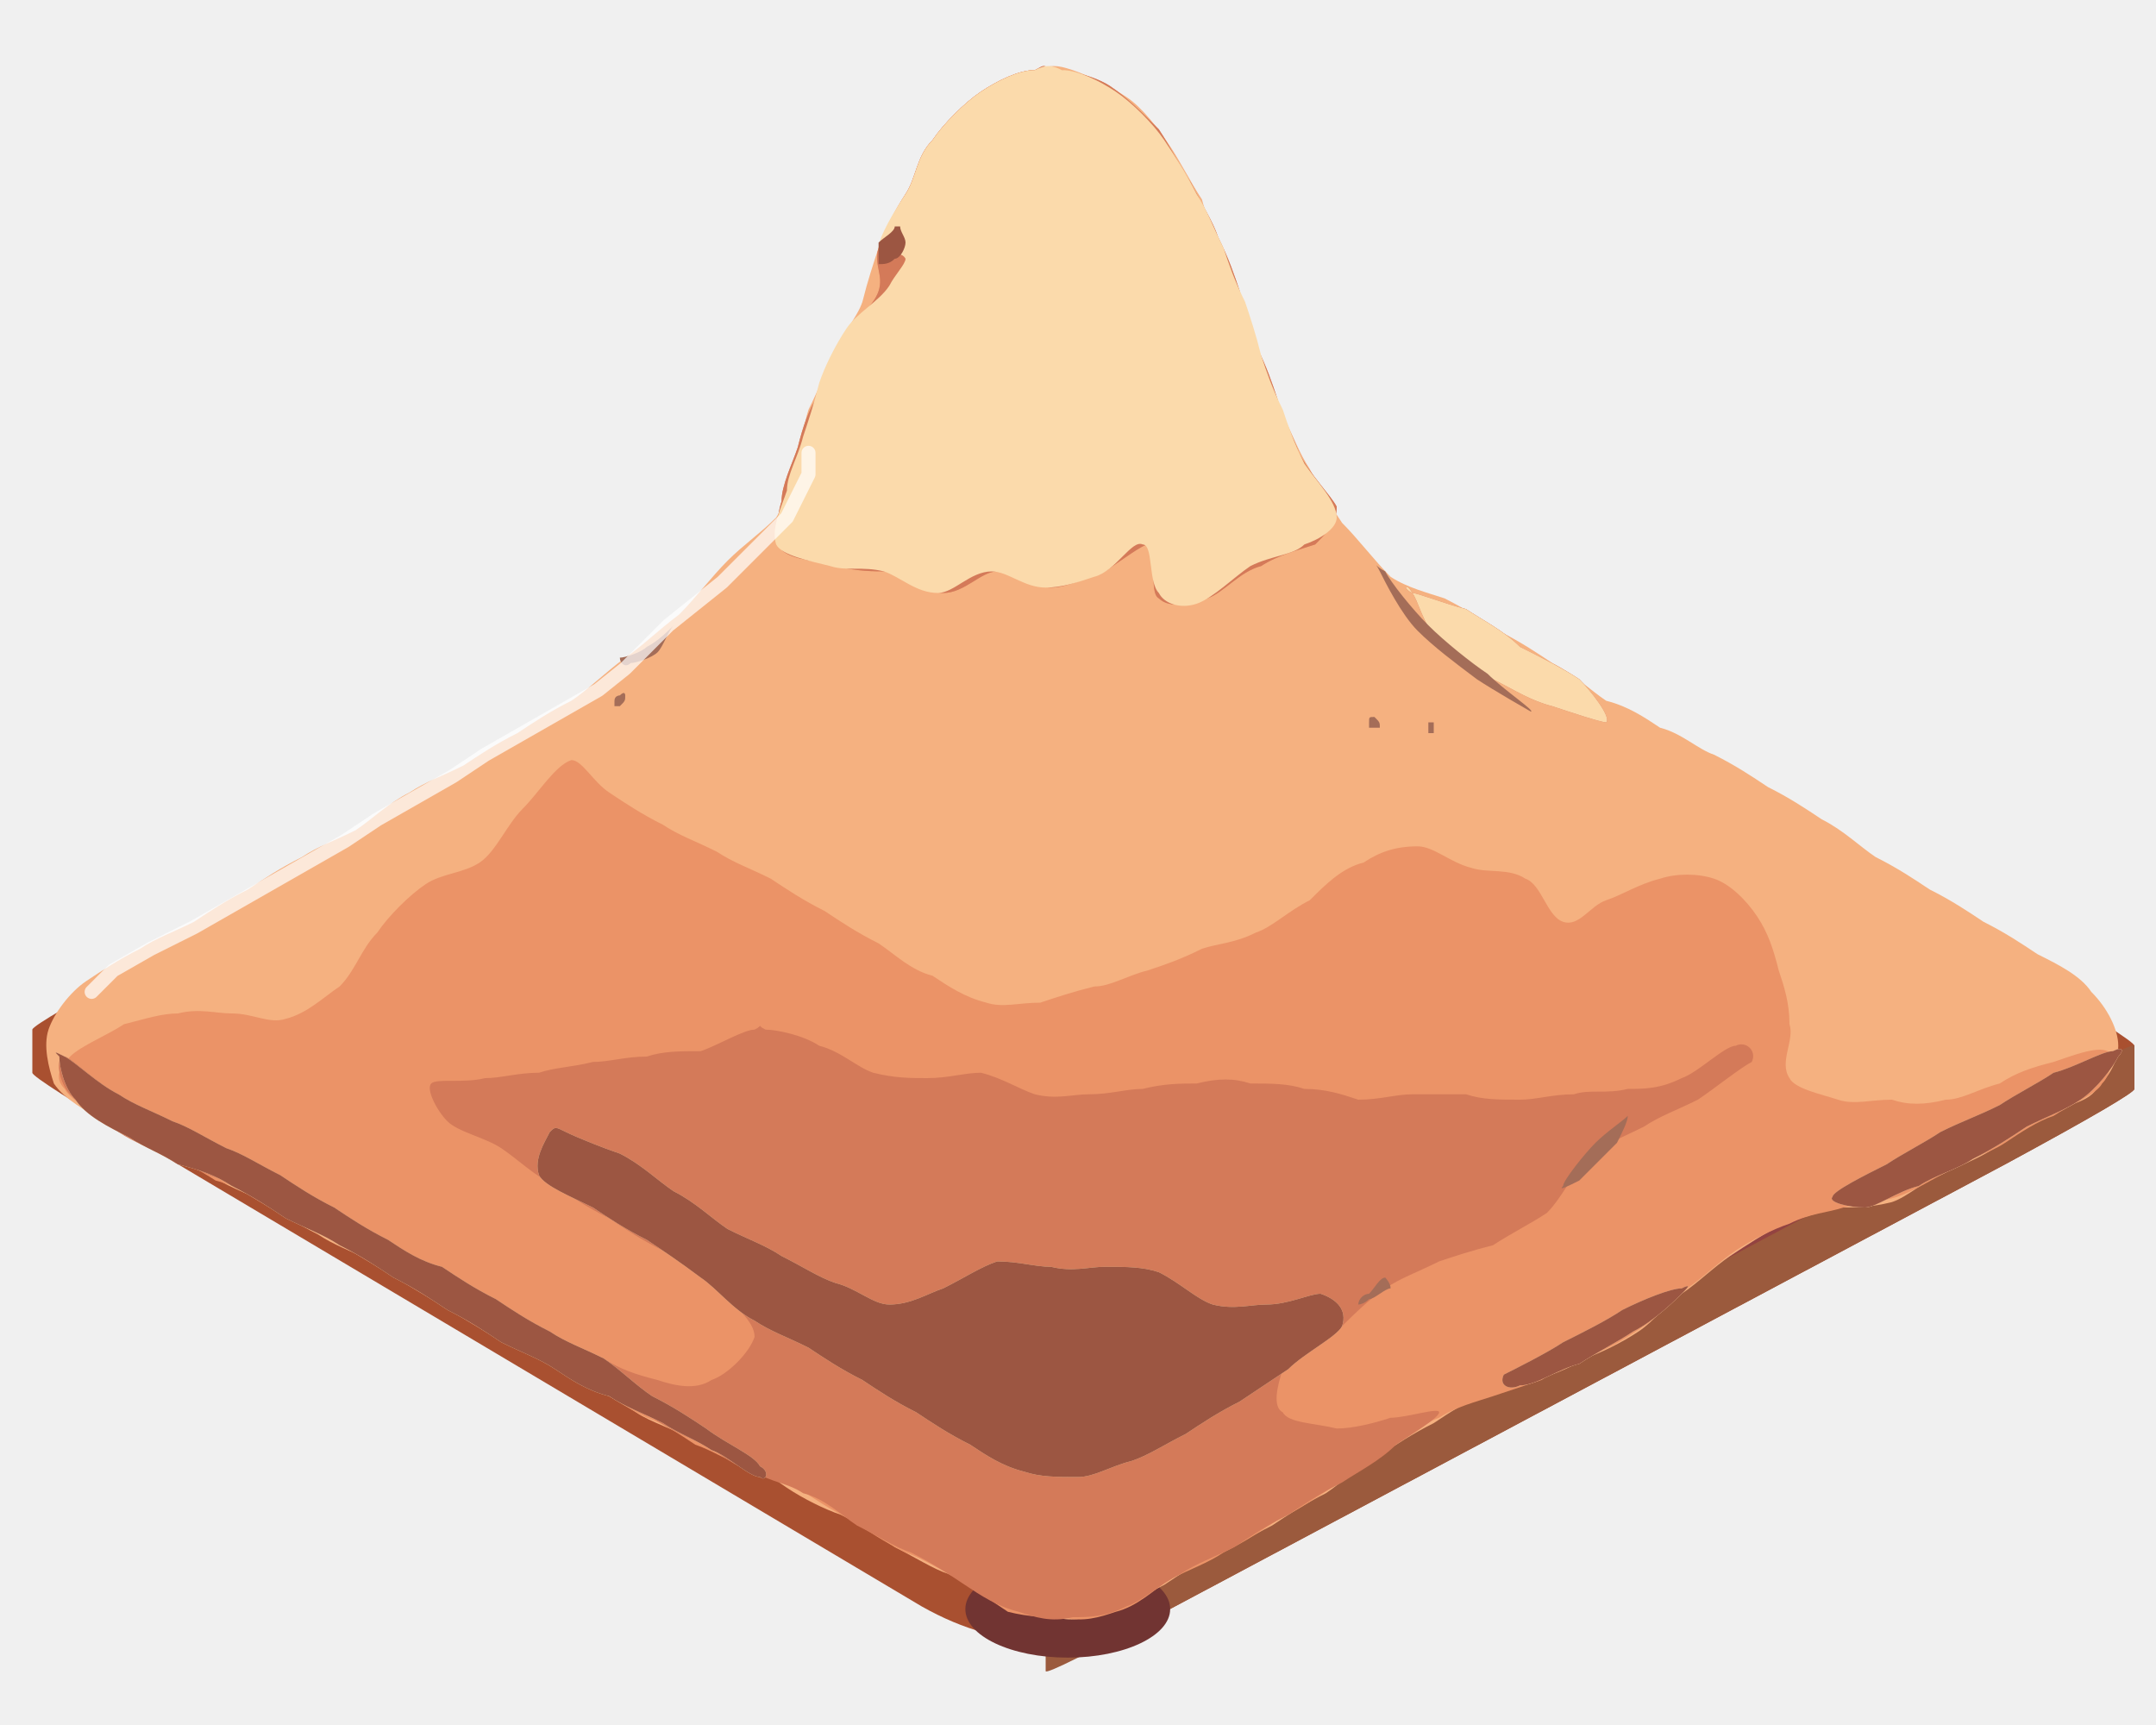
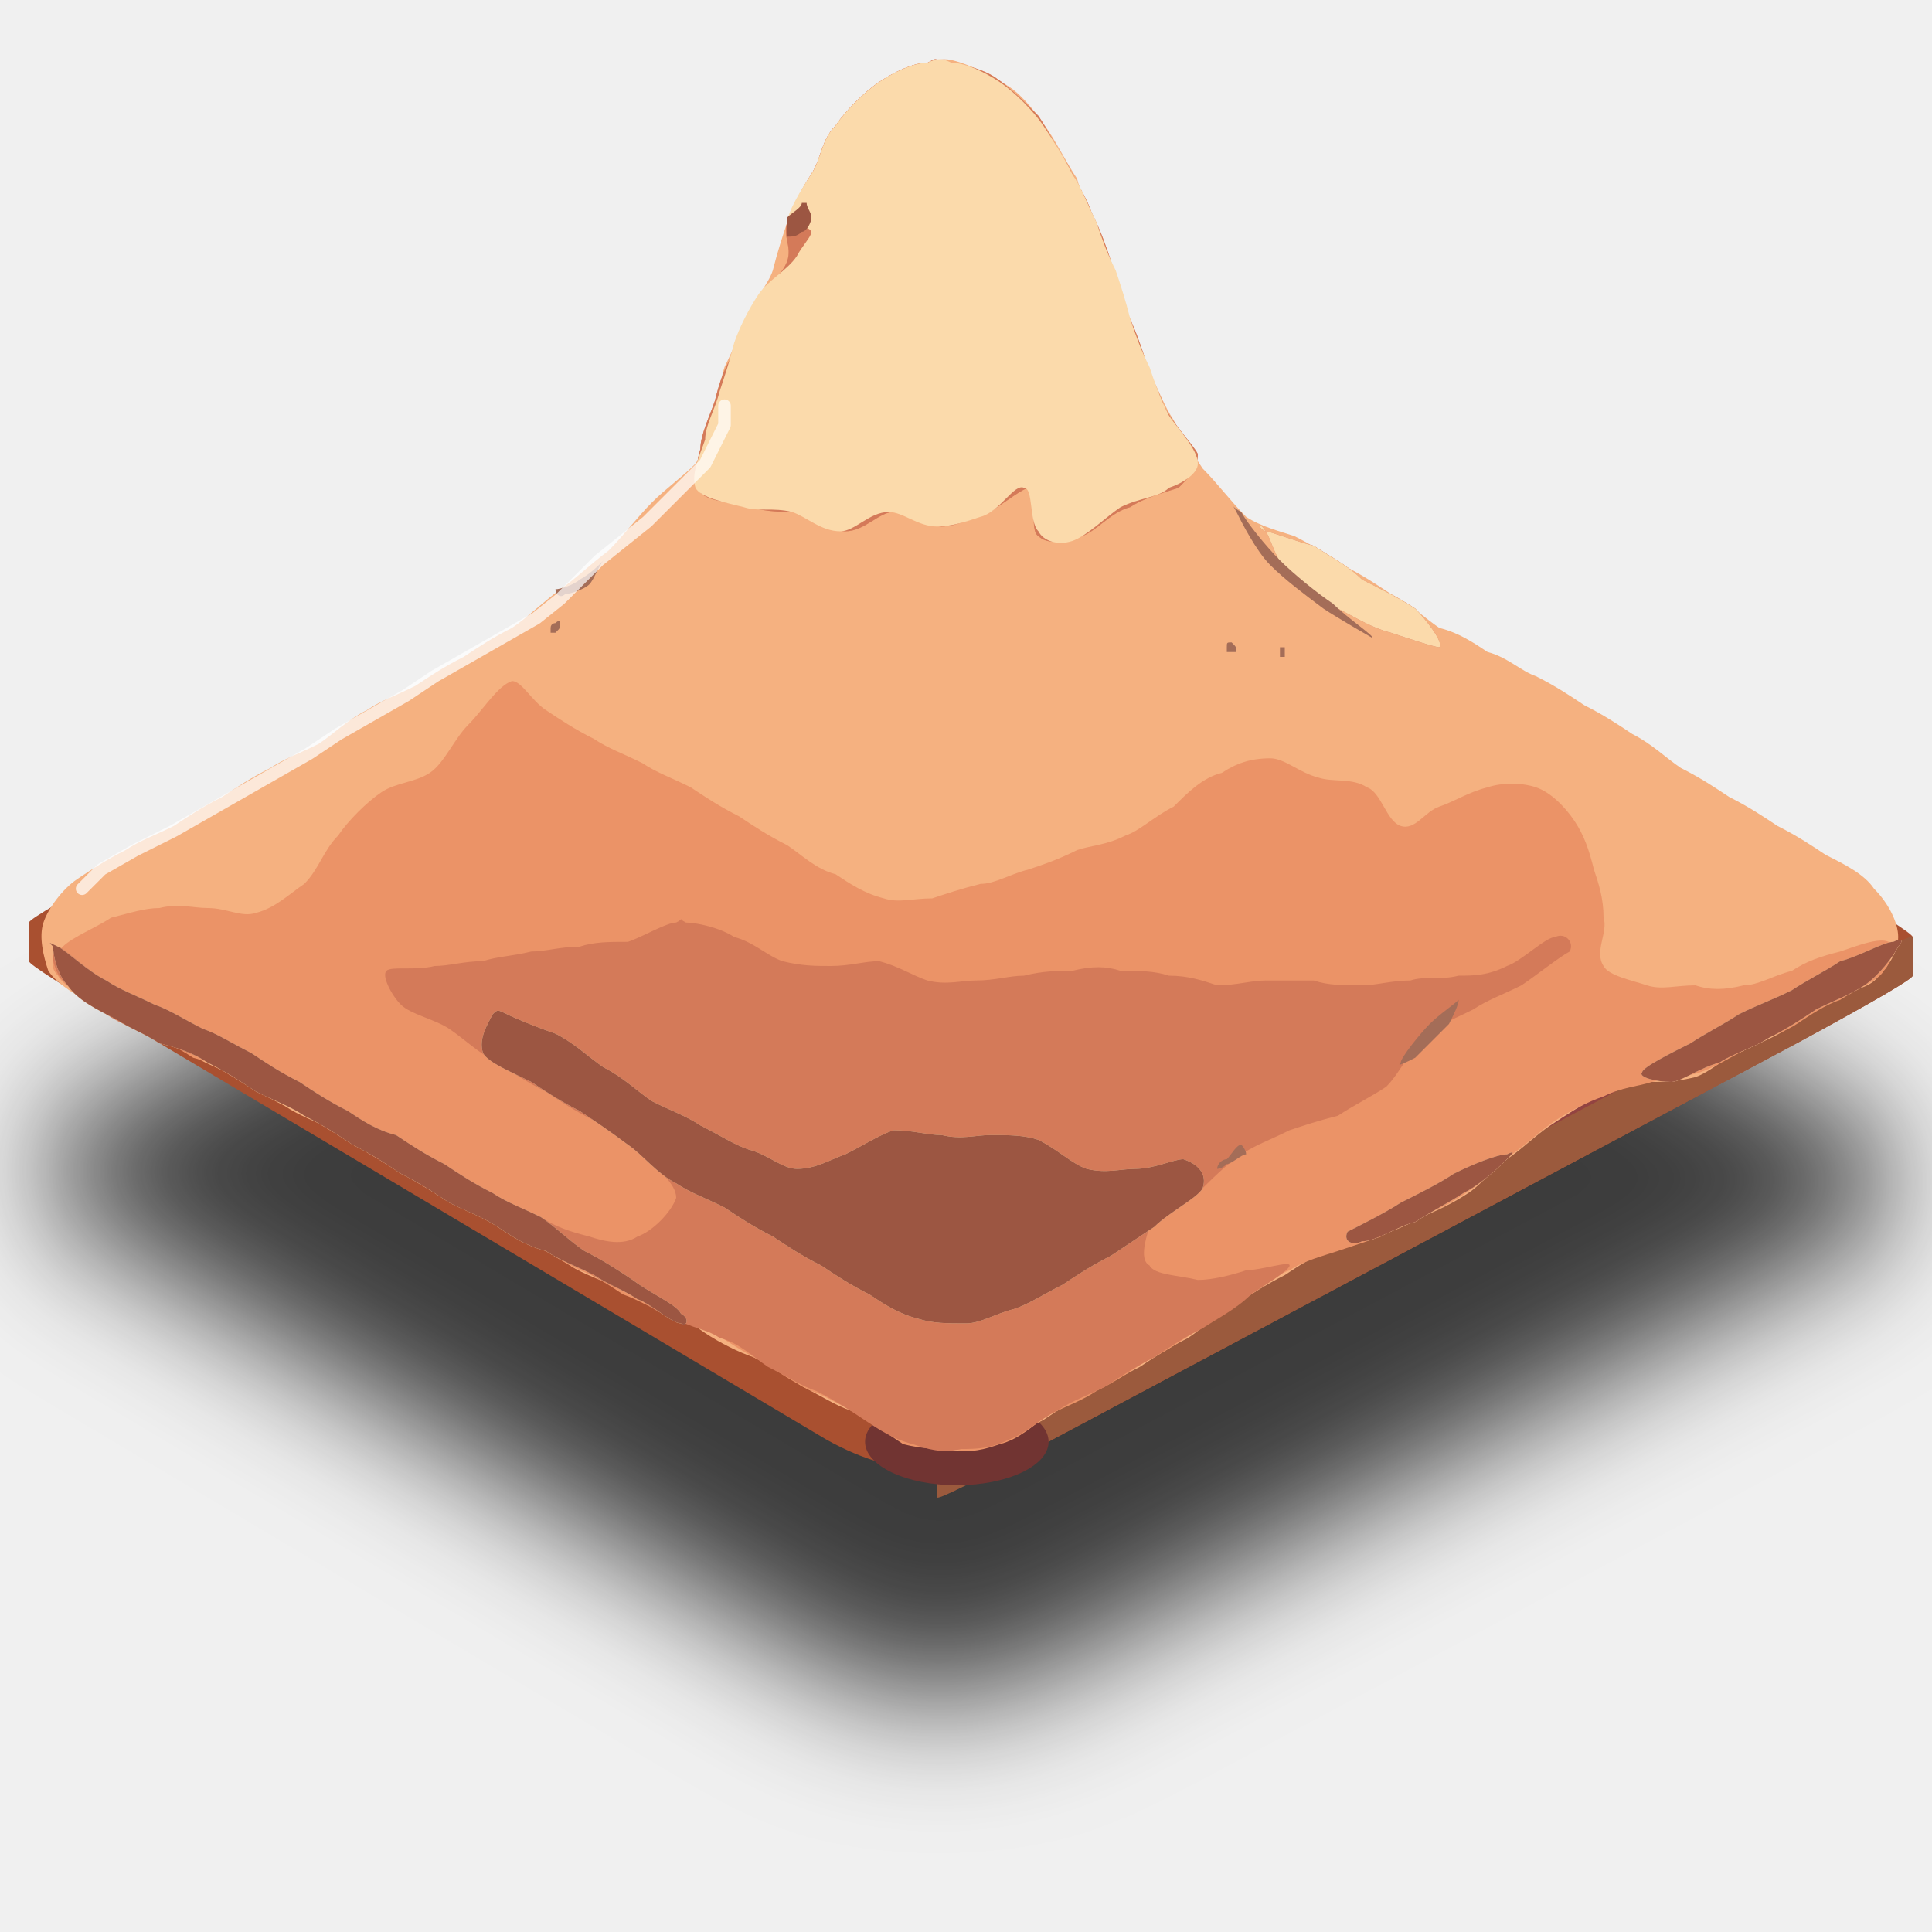
- <svg xmlns="http://www.w3.org/2000/svg" viewBox="0 0 400 320" width="400" height="320">
+ <svg xmlns="http://www.w3.org/2000/svg" viewBox="0 0 400 400" width="400" height="400">
  <defs>
+     <path id="mountain-orange-outline" d="M184 95Q208 82 231 95L374 180Q396 193 396 194L396 202Q396 203 372 216L218 298Q194 311 171 298L28 213Q6 200 6 199L6 191Q6 190 30 177Z" />
    <clipPath id="mountain-orange-top-clip">
      <path d="M184 95Q208 82 231 95L374 180Q396 193 372 206L218 288Q194 301 171 288L28 203Q6 190 30 177Z" />
    </clipPath>
+     <filter id="mountain-orange-shadow-blur" x="-20%" y="-40%" width="140%" height="180%">
+       <feGaussianBlur stdDeviation="14" />
+     </filter>
  </defs>
  <g id="mountain-orange">
+     <use id="mountain-orange-shadow" href="#mountain-orange-outline" fill="#000" opacity="0.75" transform="translate(0 47)" filter="url(#mountain-orange-shadow-blur)" />
    <g id="mountain-orange-tile">
-       <path fill="#a95030" d="M184 95Q208 82 231 95L374 180Q396 193 396 194L396 202Q396 203 372 216L218 298Q194 311 171 298L28 213Q6 200 6 199L6 191Q6 190 30 177Z" />
+       <use href="#mountain-orange-outline" fill="#a95030" />
      <path fill="#9b5a3d" d="M194 302Q194 301 218 288L372 206Q396 193 396 194L396 202Q396 203 372 216L218 298Q194 311 194 310Z" />
      <path fill="#924341" d="M184 95Q208 82 231 95L374 180Q396 193 372 206L218 288Q194 301 171 288L28 203Q6 190 30 177Z" />
      <path fill="#9f5957" d="M177 110Q205 95 231 111L341 176Q367 191 339 206L221 269Q193 284 167 268L57 203Q31 188 59 173Z" clip-path="url(#mountain-orange-top-clip)" />
    </g>
    <g id="mountain-orange-cone">
      <ellipse id="mountain-orange-contact" cx="198.1" cy="298.5" rx="19.0" ry="9.0" fill="#713432" />
      <path id="mountain-orange-tone-0" fill="#f5b180" d="M192 13c-3 0-7 2-10 4-3 2-7 6-9 9-3 3-3 7-5 10-2 4-4 7-5 10-1 3-2 6-3 10-1 3-4 6-5 10-2 3-3 6-5 10-1 3-1 6-3 10-1 3-1 7-3 10-3 3-6 5-9 8-3 3-6 7-9 10-4 3-7 6-10 8-4 3-7 6-10 8-4 2-7 4-10 6-4 2-7 4-10 6-4 2-7 3-10 5-4 2-7 5-10 7-4 2-7 3-10 5-4 2-7 4-10 6-4 2-7 4-10 6-4 2-7 3-10 5-4 2-7 4-10 6-3 2-6 6-7 9-1 3 0 7 1 10 2 3 6 5 9 7 4 2 7 3 10 5 3 2 6 3 10 5 3 2 6 3 10 5 3 2 6 4 10 6 3 2 6 3 10 5 3 2 6 4 10 6 3 2 6 4 10 6 3 2 6 4 10 5 3 2 6 4 9 6 4 1 7 3 10 5 3 2 7 3 10 5 3 1 6 2 9 4 4 1 6 3 9 5 3 2 7 4 10 5 4 2 7 4 10 6 4 2 7 4 10 5 4 2 7 4 10 6 3 1 6 2 10 2 3 1 6 0 10-1 3-1 6-3 10-5 3-2 6-4 10-6 3-1 6-3 10-5 3-2 6-4 10-6 3-2 6-5 10-7 3-2 6-4 10-6 3-2 6-4 9-5 3-1 7-2 10-3 3-1 6-2 9-4 3-1 7-3 10-5 3-2 5-5 8-7 3-2 6-5 9-7 3-2 6-4 10-6 3-1 6-2 10-3 3 0 6 0 10-1 3-1 6-4 9-5 4-2 7-3 10-5 3-2 6-4 9-6 3-2 8-2 10-5 2-2 4-5 4-8 0-3-2-7-5-10-2-3-6-5-10-7-3-2-6-4-10-6-3-2-6-4-10-6-3-2-6-4-10-6-3-2-6-5-10-7-3-2-6-4-10-6-3-2-6-4-10-6-3-1-6-4-10-5-3-2-6-4-10-5-3-2-6-5-10-7-3-2-6-4-10-6-3-2-6-4-10-6-3-1-7-2-10-4-3-3-6-7-9-10-2-3-4-6-6-10-2-3-3-6-5-10-1-3-2-6-4-10-1-3-2-6-3-10-1-3-2-6-4-10-1-3-3-6-4-10-2-3-4-7-6-10-2-3-5-7-8-9-3-2-7-4-10-5-3-1-4-1-7 0z" />
      <path id="mountain-orange-tone-1" fill="#eb9367" d="M106 141c-3 1-6 6-9 9-3 3-5 8-8 10-3 2-7 2-10 4-3 2-7 6-9 9-3 3-4 7-7 10-3 2-6 5-10 6-3 1-6-1-10-1-3 0-6-1-10 0-3 0-6 1-10 2-3 2-8 4-10 6-2 2-3 4-1 6 1 2 6 5 9 7 3 2 6 3 9 5 3 1 7 3 10 5 4 1 7 3 10 5 4 2 7 4 10 5 4 2 7 4 10 6 4 2 7 4 10 6 4 2 7 4 10 6 4 2 7 3 10 5 4 2 7 4 10 5 3 2 6 4 10 6 3 1 6 3 9 5 3 1 6 3 9 4 4 1 7 2 10 4 3 2 6 4 10 6 3 2 6 4 10 6 3 1 6 3 10 5 3 2 6 4 9 6 4 1 7 1 10 1 4 1 7 0 10-1 4-1 7-4 10-6 4-2 7-3 10-5 4-2 7-4 10-6 4-2 7-4 10-6 4-2 7-5 10-7 4-2 7-5 10-6 3-2 7-3 10-4 3-1 6-2 9-3 3-2 7-3 10-5 3-1 6-3 9-5 3-2 5-5 8-7 3-2 6-5 9-7 3-2 7-4 10-5 4-2 7-2 10-3 4-1 7-1 10-2 3-1 6-3 10-5 3-2 7-3 10-5 3-2 6-4 9-5 3-2 8-4 9-6 2-2 2-6 1-6-2-1-7 1-10 2-4 1-7 2-10 4-4 1-7 3-10 3-4 1-7 1-10 0-4 0-7 1-10 0-3-1-8-2-9-4-2-3 1-7 0-10 0-4-1-7-2-10-1-4-2-7-4-10-2-3-5-6-8-7-3-1-7-1-10 0-4 1-7 3-10 4-3 1-5 5-8 4-3-1-4-7-7-8-3-2-7-1-10-2-4-1-7-4-10-4-4 0-7 1-10 3-4 1-7 4-10 7-4 2-7 5-10 6-4 2-7 2-10 3-4 2-7 3-10 4-4 1-7 3-10 3-4 1-7 2-10 3-4 0-7 1-10 0-4-1-7-3-10-5-4-1-7-4-10-6-4-2-7-4-10-6-4-2-7-4-10-6-4-2-7-3-10-5-4-2-7-3-10-5-4-2-7-4-10-6-3-2-5-6-7-6zM262 110c1 1 2 6 5 9 2 3 7 5 10 7 4 2 7 4 11 5 3 1 9 3 10 3 1-1-3-6-5-8-3-2-7-4-11-6-3-3-7-5-10-7-4-1-9-3-10-3-2-1-1-2 0 0zM192 13c-3 0-7 2-10 4-3 2-7 6-9 9-3 3-3 7-5 10-2 3-4 7-5 10-1 3 1 5 0 8-1 3-5 6-7 9-2 3-3 6-4 10-2 3-3 6-4 10-1 3-3 7-3 10-1 3-1 7 0 9 2 2 7 2 10 3 4 1 7 1 10 1 4 1 7 4 10 4 4 0 7-4 10-4 4 0 7 3 10 3 3 0 7-2 10-3 3-2 7-5 8-5 2 1 0 9 2 10 2 2 6 1 9 0 3-1 6-5 10-6 3-2 7-3 10-4 2-2 4-4 4-7-1-2-5-6-7-10-1-3-3-6-4-10-1-3-2-6-4-10-1-3-2-6-3-10-1-3-2-6-4-10-1-3-3-6-5-10-2-3-4-7-6-10-3-3-6-6-9-8-3-2-8-3-10-3-3-1-2-1-4 0z" />
      <path id="mountain-orange-tone-2" fill="#d47a59" d="M312 239c-2 0-7 2-11 4-3 2-7 4-11 6-3 2-9 5-11 6-1 2 1 3 3 2 3 0 7-3 11-4 3-2 7-4 10-6 4-2 8-6 9-7 1-1 2-2 0-1zM392 195c-2 0-7 3-11 4-3 2-7 4-10 6-4 2-7 3-11 5-3 2-7 4-10 6-4 2-10 5-10 6-1 1 3 2 6 2 2 0 6-3 10-4 3-2 7-3 10-5 4-2 7-4 10-6 4-2 7-3 10-5 3-2 6-6 7-8 1-1 1-2-1-1zM140 191c-2 0-7 3-10 4-4 0-7 0-10 1-4 0-7 1-10 1-4 1-7 1-10 2-4 0-7 1-10 1-4 1-9 0-10 1-1 1 1 5 3 7 2 2 7 3 10 5 3 2 6 5 10 7 3 2 6 4 10 6 3 2 6 4 10 6 3 2 7 4 10 7 3 3 7 6 7 9-1 3-5 7-8 8-3 2-7 1-10 0-4-1-7-2-10-4-4-1-7-3-10-5-4-2-7-4-10-6-4-2-7-4-10-6-4-1-7-3-10-5-4-2-7-4-10-6-4-2-7-4-10-6-4-2-7-4-10-5-4-2-7-4-10-5-4-2-7-3-10-5-4-2-9-7-10-7-2 0-1 5 1 7 2 2 6 5 9 7 3 2 6 3 10 5 3 1 6 3 10 4 3 2 6 4 10 6 3 2 6 3 10 5 3 2 6 4 10 6 3 2 6 4 10 6 3 2 6 4 10 6 3 2 6 3 10 5 3 2 6 4 9 5 4 2 7 4 10 5 3 2 7 4 10 5 3 2 5 4 9 5 3 2 6 2 9 4 4 1 7 4 10 6 4 2 7 4 10 5 4 2 7 4 10 6 3 2 6 4 10 5 3 1 6 2 10 1 3 0 6 0 10-2 3-1 6-4 10-6 3-2 6-3 10-5 3-2 6-4 10-6 3-2 6-4 10-6 3-2 7-4 10-7 3-2 8-5 8-6 0-1-6 1-9 1-3 1-7 2-10 2-4-1-9-1-10-3-2-1-1-5 0-8 2-2 7-5 10-7 3-3 6-6 9-8 3-2 6-3 10-5 3-1 6-2 10-3 3-2 7-4 10-6 3-3 5-8 8-10 3-3 6-4 10-6 3-2 6-3 10-5 3-2 8-6 10-7 1-2-1-4-3-3-2 0-7 5-10 6-4 2-7 2-10 2-4 1-7 0-10 1-4 0-7 1-10 1-4 0-7 0-10-1-4 0-7 0-10 0-3 0-6 1-10 1-3-1-6-2-10-2-3-1-6-1-10-1-3-1-6-1-10 0-3 0-6 0-10 1-3 0-6 1-10 1-3 0-6 1-10 0-3-1-6-3-10-4-3 0-6 1-10 1-3 0-6 0-10-1-3-1-6-4-10-5-3-2-8-3-10-3-2-1 0-1-2 0zM262 110c1 1 2 6 5 9 2 3 7 5 10 7 4 2 7 4 11 5 3 1 9 3 10 3 1-1-3-6-5-8-3-2-7-4-11-6-3-3-7-5-10-7-4-1-9-3-10-3-2-1-1-2 0 0zM192 13c-3 0-7 2-10 4-3 2-7 6-9 9-3 3-3 7-5 10-2 3-4 7-5 10-1 3 1 5 0 8-1 3-5 6-7 9-2 3-3 6-4 10-2 3-3 6-4 10-1 3-3 7-3 10-1 3-1 7 0 9 2 2 7 2 10 3 4 1 7 1 10 1 4 1 7 4 10 4 4 0 7-4 10-4 4 0 7 3 10 3 3 0 7-2 10-3 3-2 7-5 8-5 2 1 0 9 2 10 2 2 6 1 9 0 3-1 6-5 10-6 3-2 7-3 10-4 2-2 4-4 4-7-1-2-5-6-7-10-1-3-3-6-4-10-1-3-2-6-4-10-1-3-2-6-3-10-1-3-2-6-4-10-1-3-3-6-5-10-2-3-4-7-6-10-3-3-6-6-9-8-3-2-8-3-10-3-3-1-2-1-4 0z" />
      <path id="mountain-orange-tone-3" fill="#fbdaab" d="M312 239c-2 0-7 2-11 4-3 2-7 4-11 6-3 2-9 5-11 6-1 2 1 3 3 2 3 0 7-3 11-4 3-2 7-4 10-6 4-2 8-6 9-7 1-1 2-2 0-1zM102 210c-1 2-3 5-2 8 1 2 6 4 10 6 3 2 6 4 10 6 3 2 6 4 10 7 3 2 6 6 10 8 3 2 6 3 10 5 3 2 6 4 10 6 3 2 6 4 10 6 3 2 6 4 10 6 3 2 6 4 10 5 3 1 6 1 10 1 3 0 6-2 10-3 3-1 6-3 10-5 3-2 6-4 10-6 3-2 6-4 9-6 3-3 9-6 10-8 1-3-1-5-4-6-2 0-6 2-10 2-3 0-6 1-10 0-3-1-6-4-10-6-3-1-6-1-10-1-3 0-6 1-10 0-3 0-6-1-10-1-3 1-6 3-10 5-3 1-6 3-10 3-3 0-6-3-10-4-3-1-6-3-10-5-3-2-6-3-10-5-3-2-6-5-10-7-3-2-6-5-10-7-3-1-8-3-10-4-2-1-2-1-3 0zM11 196c0 2 1 6 3 8 2 3 6 5 10 7 3 2 6 3 9 5 4 1 7 2 10 4 4 2 7 4 10 6 4 2 7 3 10 5 4 2 7 4 10 6 4 2 7 4 10 6 4 2 7 4 10 6 4 2 7 3 10 5 3 2 6 4 10 5 3 2 6 3 10 5 3 2 6 3 9 5 3 1 7 5 9 5 1 1 2-1 0-2-1-2-6-4-10-7-3-2-6-4-10-6-3-2-6-5-9-7-4-2-7-3-10-5-4-2-7-4-10-6-4-2-7-4-10-6-4-1-7-3-10-5-4-2-7-4-10-6-4-2-7-4-10-6-4-2-7-4-10-5-4-2-7-4-10-5-4-2-7-3-10-5-4-2-8-6-10-7-2-1-2-1-1 0zM392 195c-2 0-7 3-11 4-3 2-7 4-10 6-4 2-7 3-11 5-3 2-7 4-10 6-4 2-10 5-10 6-1 1 3 2 6 2 2 0 6-3 10-4 3-2 7-3 10-5 4-2 7-4 10-6 4-2 7-3 10-5 3-2 6-6 7-8 1-1 1-2-1-1zM262 110c1 1 2 6 5 9 2 3 7 5 10 7 4 2 7 4 11 5 3 1 9 3 10 3 1-1-3-6-5-8-3-2-7-4-11-6-3-3-7-5-10-7-4-1-9-3-10-3-2-1-1-2 0 0zM192 13c-3 0-7 2-10 4-3 2-7 6-9 9-3 3-3 7-5 10-2 3-5 8-5 10 0 2 4 0 5 2 0 1-2 3-3 5-2 3-6 5-8 8-2 3-4 7-5 10-1 4-2 7-3 10-1 4-3 7-3 10-1 3-3 7-2 10 1 2 6 3 10 4 3 1 6 0 10 1 3 1 6 4 10 4 3 0 6-4 10-4 3 0 6 3 10 3 3 0 6-1 9-2 4-1 7-7 9-6 2 0 1 7 3 9 1 2 4 3 7 2 3-1 7-5 10-7 4-2 8-2 10-4 3-1 6-3 6-5 0-3-4-7-6-10-2-4-3-7-4-10-2-4-3-7-4-10-1-4-2-7-3-10-2-4-3-7-4-10-2-4-3-7-5-10-2-4-4-7-6-10-2-3-6-7-9-9-3-2-7-4-10-4-2-1-3-1-5 0z" />
      <path id="mountain-orange-tone-4" fill="#9c5642" d="M312 239c-2 0-7 2-11 4-3 2-7 4-11 6-3 2-9 5-11 6-1 2 1 3 3 2 3 0 7-3 11-4 3-2 7-4 10-6 4-2 8-6 9-7 1-1 2-2 0-1zM102 210c-1 2-3 5-2 8 1 2 6 4 10 6 3 2 6 4 10 6 3 2 6 4 10 7 3 2 6 6 10 8 3 2 6 3 10 5 3 2 6 4 10 6 3 2 6 4 10 6 3 2 6 4 10 6 3 2 6 4 10 5 3 1 6 1 10 1 3 0 6-2 10-3 3-1 6-3 10-5 3-2 6-4 10-6 3-2 6-4 9-6 3-3 9-6 10-8 1-3-1-5-4-6-2 0-6 2-10 2-3 0-6 1-10 0-3-1-6-4-10-6-3-1-6-1-10-1-3 0-6 1-10 0-3 0-6-1-10-1-3 1-6 3-10 5-3 1-6 3-10 3-3 0-6-3-10-4-3-1-6-3-10-5-3-2-6-3-10-5-3-2-6-5-10-7-3-2-6-5-10-7-3-1-8-3-10-4-2-1-2-1-3 0zM11 196c0 2 1 6 3 8 2 3 6 5 10 7 3 2 6 3 9 5 4 1 7 2 10 4 4 2 7 4 10 6 4 2 7 3 10 5 4 2 7 4 10 6 4 2 7 4 10 6 4 2 7 4 10 6 4 2 7 3 10 5 3 2 6 4 10 5 3 2 6 3 10 5 3 2 6 3 9 5 3 1 7 5 9 5 1 1 2-1 0-2-1-2-6-4-10-7-3-2-6-4-10-6-3-2-6-5-9-7-4-2-7-3-10-5-4-2-7-4-10-6-4-2-7-4-10-6-4-1-7-3-10-5-4-2-7-4-10-6-4-2-7-4-10-6-4-2-7-4-10-5-4-2-7-4-10-5-4-2-7-3-10-5-4-2-8-6-10-7-2-1-2-1-1 0zM392 195c-2 0-7 3-11 4-3 2-7 4-10 6-4 2-7 3-11 5-3 2-7 4-10 6-4 2-10 5-10 6-1 1 3 2 6 2 2 0 6-3 10-4 3-2 7-3 10-5 4-2 7-4 10-6 4-2 7-3 10-5 3-2 6-6 7-8 1-1 1-2-1-1zM166 42c0 1-2 2-3 3 0 1 0 3 0 4 1 0 2 0 3-1 1 0 2-2 2-3 0-1-1-2-1-3-1 0 0 0-1 0z" />
      <path id="mountain-orange-ink" fill="#a46d58" d="M257 237c-1 0-2 2-3 3-1 0-2 1-2 2 0 0 1 0 2-1 1 0 3-2 4-2 0-1-1-2-1-2zM302 207c-1 1-4 3-6 5-2 2-6 7-6 8-1 1 1 0 3-1 2-2 5-5 7-7 1-2 2-4 2-5 1-1 1-1 0 0zM265 134c0 0 0 1 0 1 0 1 0 1 0 1 1 0 1 0 1 0 0-1 0-1 0-2 0 0 0 0-1 0zM255 133c-1 0-1 0-1 1 0 0 0 1 0 1 1 0 1 0 2 0 0-1 0-1-1-2 0 0 0 0 0 0zM115 129c0 0-1 0-1 1 0 0 0 1 0 1 0 0 1 0 1 0 1-1 1-1 1-2 0 0 0 0 0 0 0 0 0-1-1 0zM125 116c-1 1-3 3-5 4-1 1-4 2-5 2 0 1 1 2 2 1 1 0 4-1 5-2 1-1 2-4 3-5 0 0 0 0 0 0zM256 106c1 2 4 8 7 11 3 3 7 6 11 9 3 2 10 6 10 6 1 0-5-4-8-7-3-2-8-6-11-9-3-3-7-8-8-10-2-1-2-2-1 0z" />
      <path id="mountain-orange-gloss" d="M150 84 150 88 148 92 146 96 142 100 138 104 134 108 129 112 124 116 120 120 116 124 111 128 104 132 97 136 90 140 84 144 77 148 70 152 64 156 57 160 50 164 43 168 36 172 28 176 21 180 17 184" fill="none" stroke="#fff" stroke-width="2.6" stroke-linecap="round" stroke-linejoin="round" opacity="0.7" />
    </g>
  </g>
</svg>
